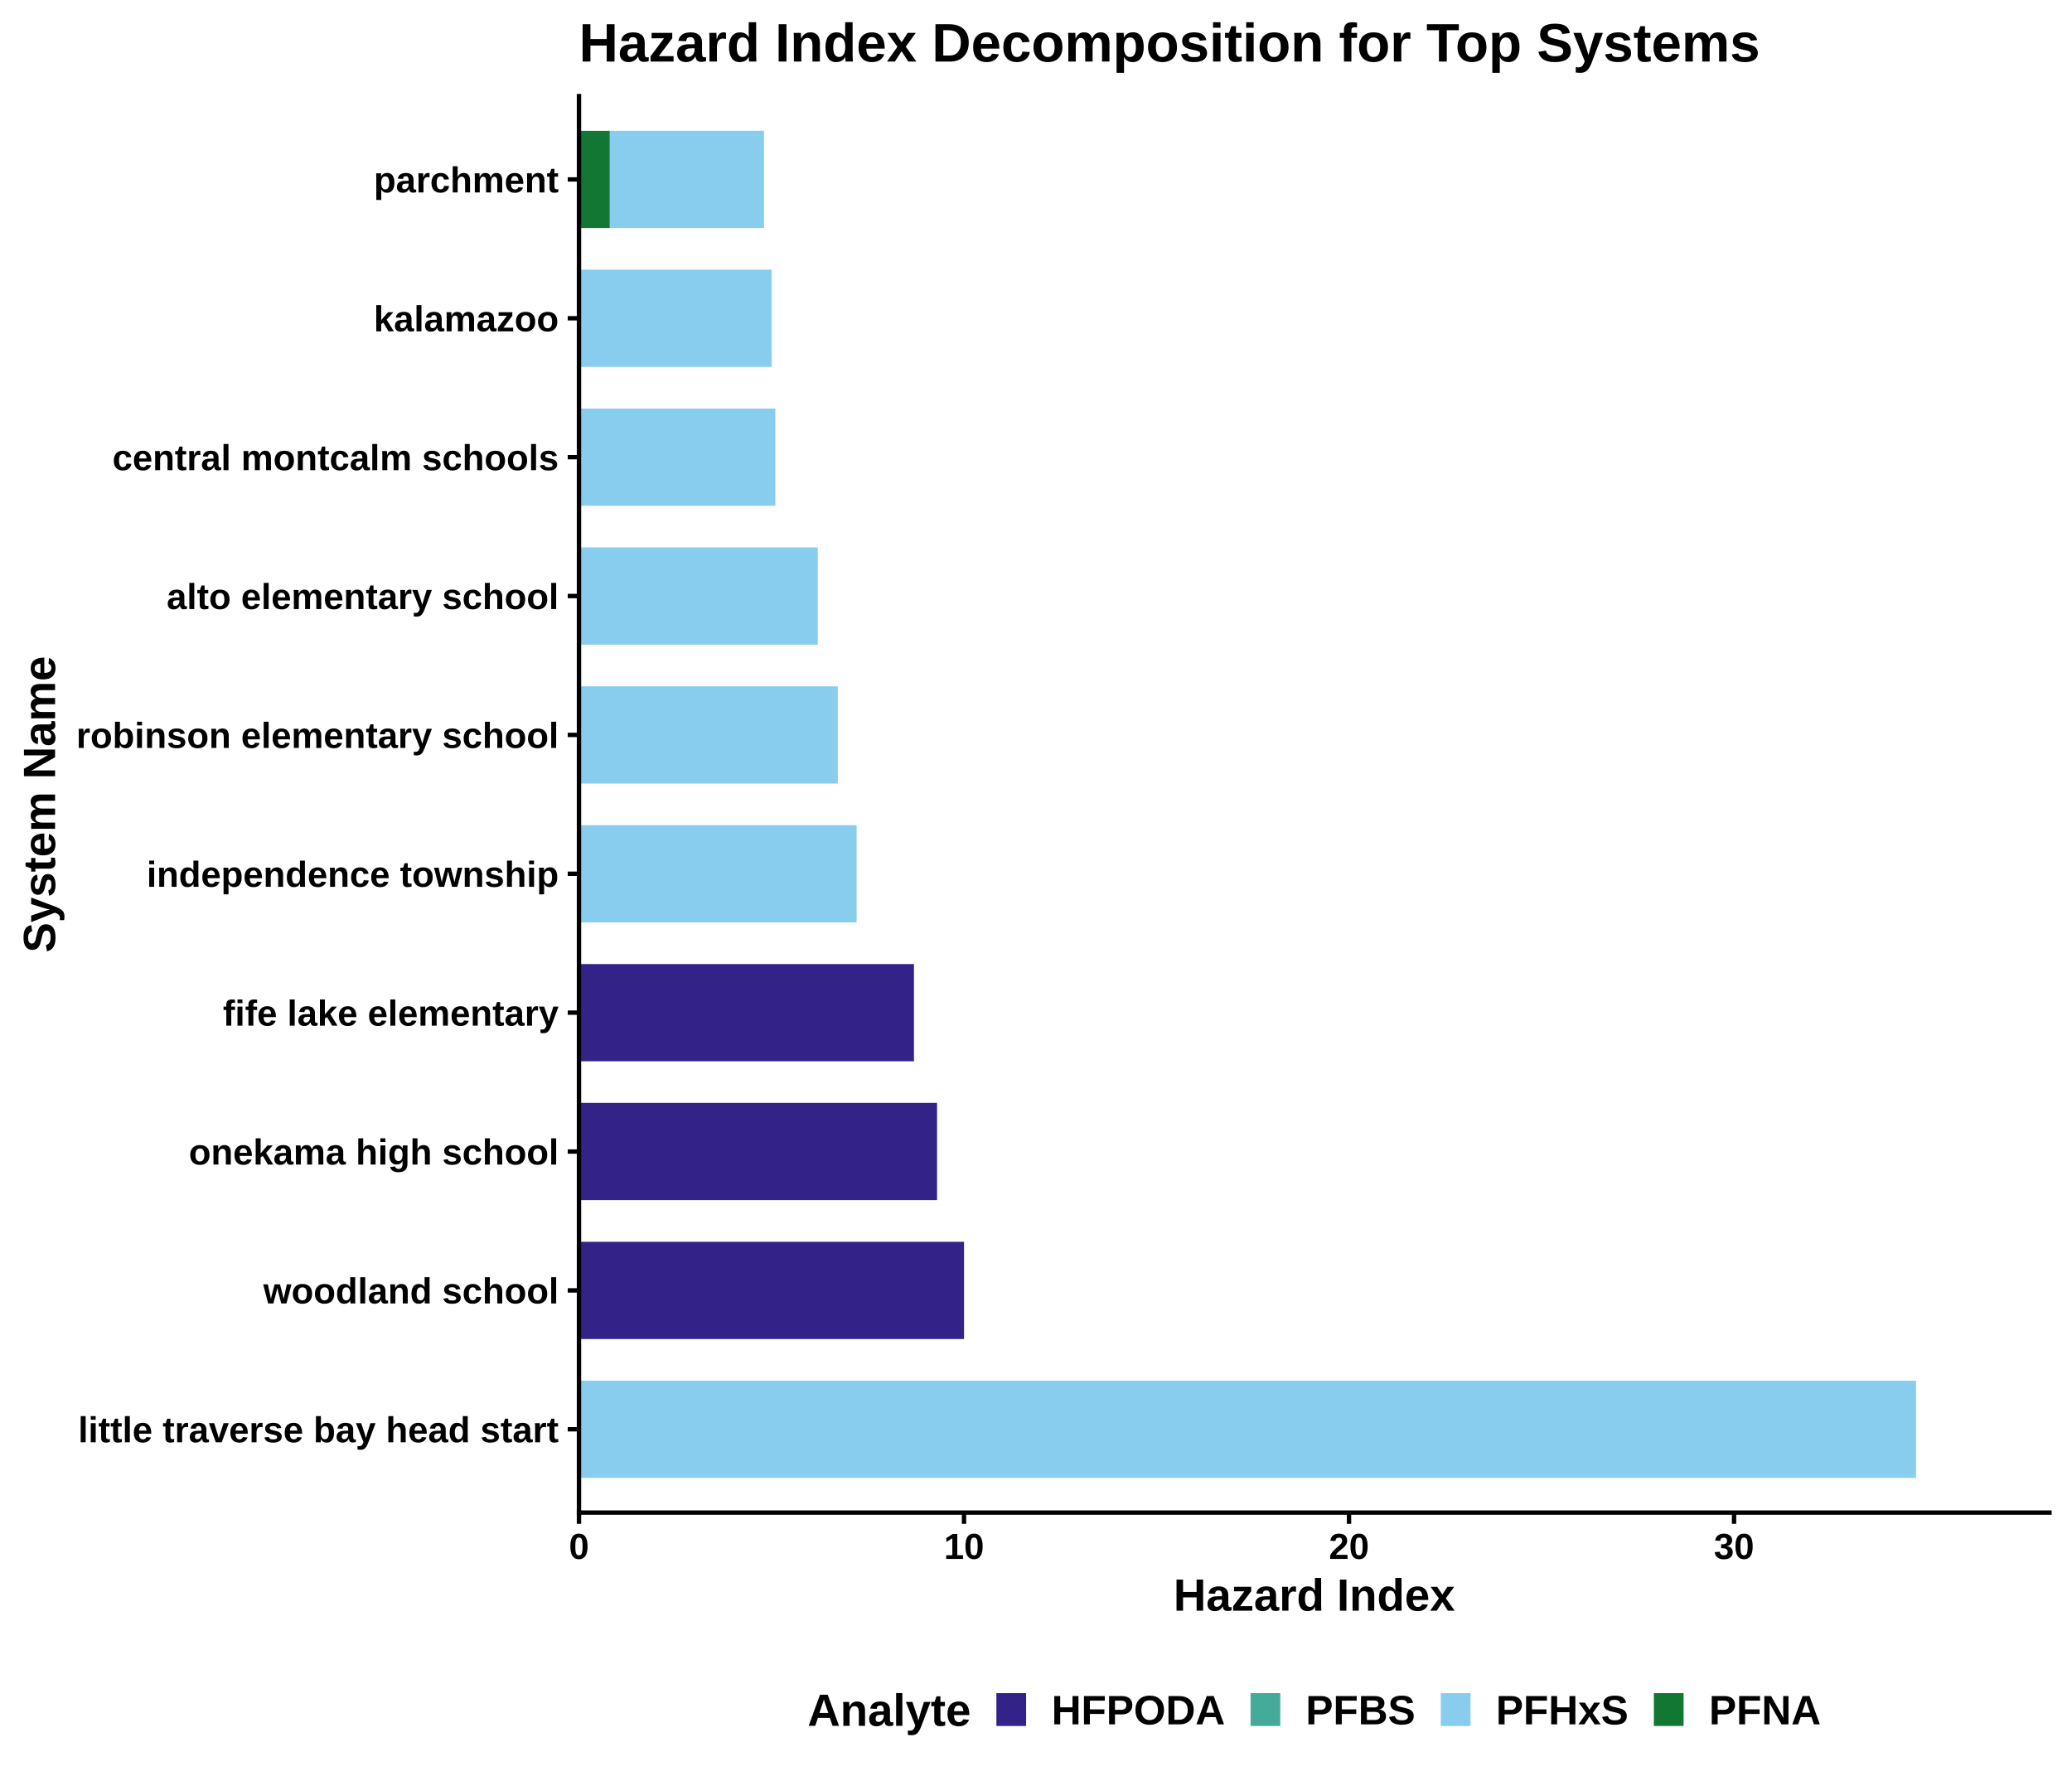
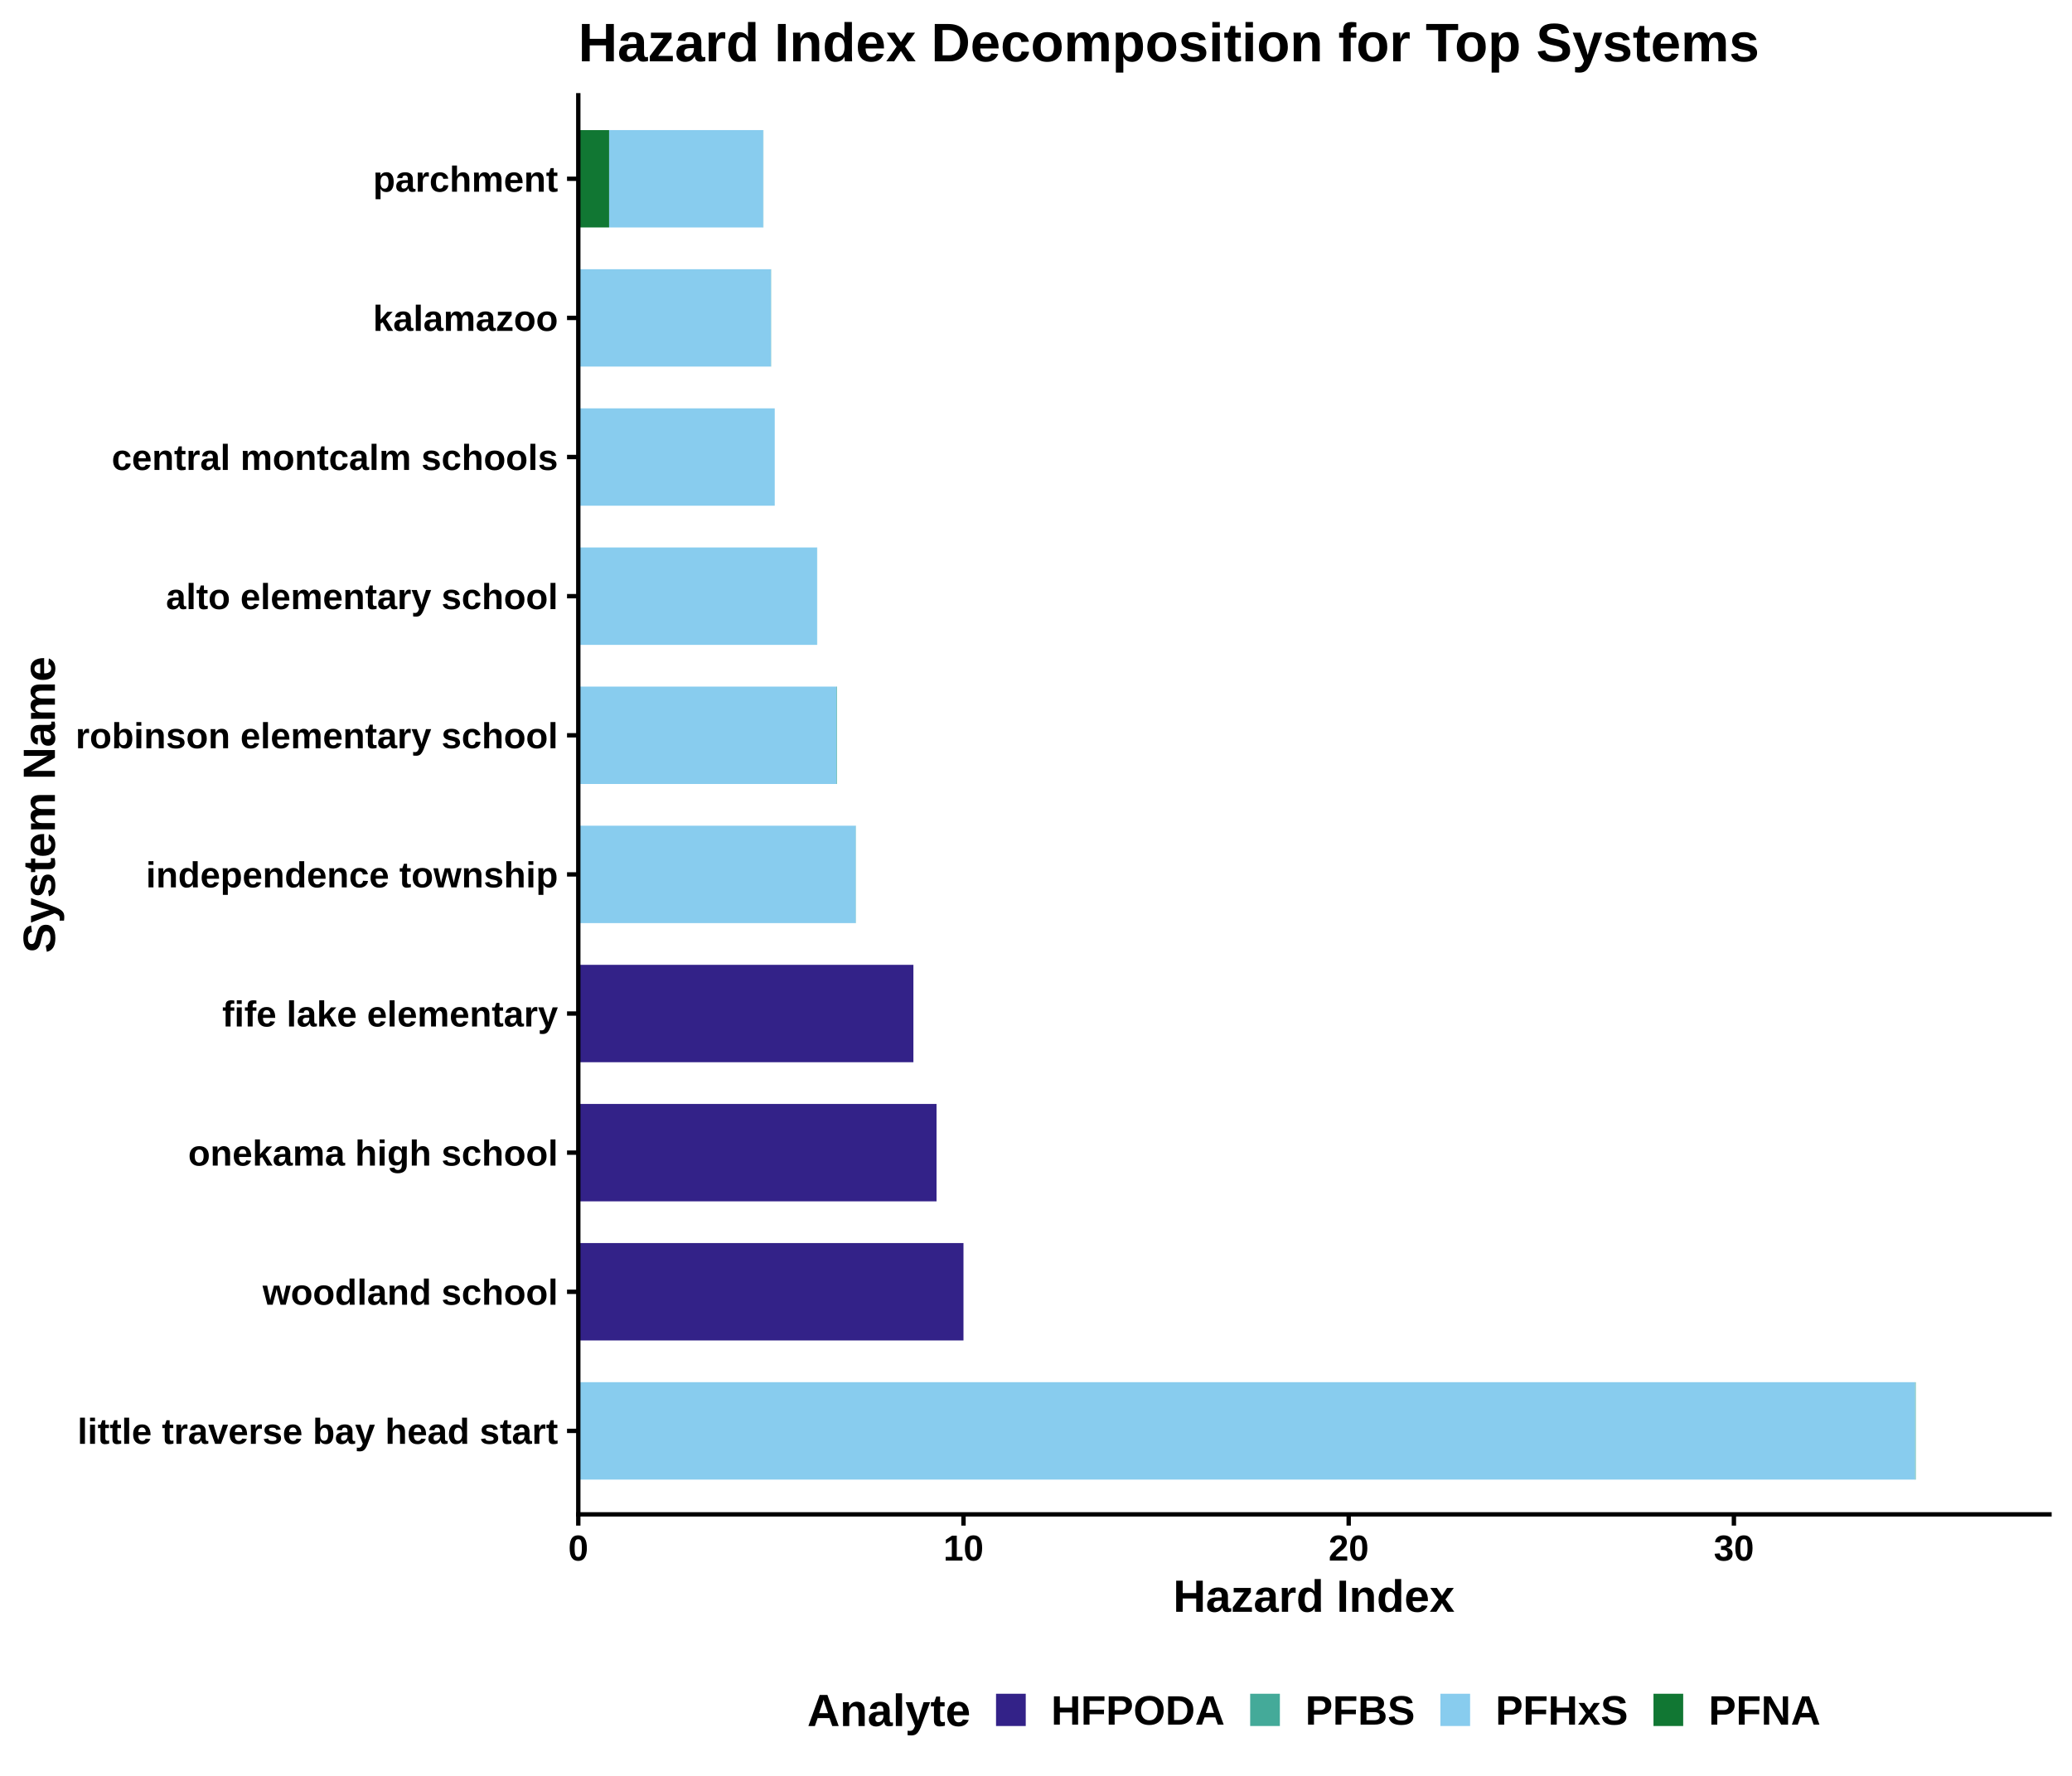
- <svg xmlns="http://www.w3.org/2000/svg" class="svglite" width="1008.00pt" height="864.00pt" viewBox="0 0 1008.00 864.00">
-   <defs>
-     <style type="text/css">
+ <svg xmlns="http://www.w3.org/2000/svg" width="1008.00pt" height="864.00pt" viewBox="0 0 1008.00 864.00">
+   <g class="svglite">
+     <defs>
+       <style type="text/css">
    .svglite line, .svglite polyline, .svglite polygon, .svglite path, .svglite rect, .svglite circle {
      fill: none;
      stroke: #000000;
      stroke-linecap: round;
      stroke-linejoin: round;
      stroke-miterlimit: 10.00;
    }
    .svglite text {
      white-space: pre;
    }
+     .svglite g.glyphgroup path {
+       fill: inherit;
+       stroke: none;
+     }
  </style>
-   </defs>
-   <rect width="100%" height="100%" style="stroke: none; fill: #FFFFFF;" />
-   <defs>
-     <clipPath id="cpMC4wMHwxMDA4LjAwfDAuMDB8ODY0LjAw">
-       <rect x="0.00" y="0.00" width="1008.00" height="864.00" />
-     </clipPath>
-   </defs>
-   <g clip-path="url(#cpMC4wMHwxMDA4LjAwfDAuMDB8ODY0LjAw)">
-     <rect x="0.00" y="0" width="1008.00" height="864.00" style="stroke-width: 2.13; stroke: none; fill: #FFFFFF;" />
-   </g>
-   <defs>
-     <clipPath id="cpMjgxLjY3fDk5Ny4wNHw0Ni43NXw3MzUuOTE=">
-       <rect x="281.67" y="46.75" width="715.37" height="689.16" />
-     </clipPath>
-   </defs>
-   <g clip-path="url(#cpMjgxLjY3fDk5Ny4wNHw0Ni43NXw3MzUuOTE=)">
-     <rect x="281.67" y="46.75" width="715.37" height="689.16" style="stroke-width: 2.13; stroke: none; fill: #FFFFFF;" />
-     <rect x="397.86" y="266.34" width="0.00" height="47.30" style="stroke-width: 2.13; stroke: none; stroke-linecap: butt; stroke-linejoin: miter; fill: #332288;" />
-     <rect x="397.80" y="266.34" width="0.056" height="47.30" style="stroke-width: 2.13; stroke: none; stroke-linecap: butt; stroke-linejoin: miter; fill: #44AA99;" />
-     <rect x="281.67" y="266.34" width="116.13" height="47.30" style="stroke-width: 2.13; stroke: none; stroke-linecap: butt; stroke-linejoin: miter; fill: #88CCEE;" />
-     <rect x="281.67" y="266.34" width="0.00" height="47.30" style="stroke-width: 2.13; stroke: none; stroke-linecap: butt; stroke-linejoin: miter; fill: #117733;" />
-     <rect x="377.20" y="198.77" width="0.00" height="47.30" style="stroke-width: 2.13; stroke: none; stroke-linecap: butt; stroke-linejoin: miter; fill: #332288;" />
-     <rect x="377.20" y="198.77" width="0.00" height="47.30" style="stroke-width: 2.13; stroke: none; stroke-linecap: butt; stroke-linejoin: miter; fill: #44AA99;" />
-     <rect x="281.67" y="198.77" width="95.53" height="47.30" style="stroke-width: 2.13; stroke: none; stroke-linecap: butt; stroke-linejoin: miter; fill: #88CCEE;" />
-     <rect x="281.67" y="198.77" width="0.00" height="47.30" style="stroke-width: 2.13; stroke: none; stroke-linecap: butt; stroke-linejoin: miter; fill: #117733;" />
-     <rect x="281.67" y="469.03" width="162.96" height="47.30" style="stroke-width: 2.13; stroke: none; stroke-linecap: butt; stroke-linejoin: miter; fill: #332288;" />
-     <rect x="281.67" y="469.03" width="0.00" height="47.30" style="stroke-width: 2.13; stroke: none; stroke-linecap: butt; stroke-linejoin: miter; fill: #44AA99;" />
-     <rect x="281.67" y="469.03" width="0.00" height="47.30" style="stroke-width: 2.13; stroke: none; stroke-linecap: butt; stroke-linejoin: miter; fill: #88CCEE;" />
-     <rect x="281.67" y="469.03" width="0.00" height="47.30" style="stroke-width: 2.13; stroke: none; stroke-linecap: butt; stroke-linejoin: miter; fill: #117733;" />
-     <rect x="416.66" y="401.47" width="0.00" height="47.30" style="stroke-width: 2.13; stroke: none; stroke-linecap: butt; stroke-linejoin: miter; fill: #332288;" />
-     <rect x="416.53" y="401.47" width="0.13" height="47.30" style="stroke-width: 2.13; stroke: none; stroke-linecap: butt; stroke-linejoin: miter; fill: #44AA99;" />
-     <rect x="281.67" y="401.47" width="134.86" height="47.30" style="stroke-width: 2.13; stroke: none; stroke-linecap: butt; stroke-linejoin: miter; fill: #88CCEE;" />
-     <rect x="281.67" y="401.47" width="0.00" height="47.30" style="stroke-width: 2.13; stroke: none; stroke-linecap: butt; stroke-linejoin: miter; fill: #117733;" />
-     <rect x="375.43" y="131.21" width="0.00" height="47.30" style="stroke-width: 2.13; stroke: none; stroke-linecap: butt; stroke-linejoin: miter; fill: #332288;" />
-     <rect x="375.32" y="131.21" width="0.10" height="47.30" style="stroke-width: 2.13; stroke: none; stroke-linecap: butt; stroke-linejoin: miter; fill: #44AA99;" />
-     <rect x="281.67" y="131.21" width="93.65" height="47.30" style="stroke-width: 2.13; stroke: none; stroke-linecap: butt; stroke-linejoin: miter; fill: #88CCEE;" />
-     <rect x="281.67" y="131.21" width="0.00" height="47.30" style="stroke-width: 2.13; stroke: none; stroke-linecap: butt; stroke-linejoin: miter; fill: #117733;" />
-     <rect x="932.01" y="671.72" width="0.00" height="47.30" style="stroke-width: 2.13; stroke: none; stroke-linecap: butt; stroke-linejoin: miter; fill: #332288;" />
-     <rect x="931.62" y="671.72" width="0.38" height="47.30" style="stroke-width: 2.13; stroke: none; stroke-linecap: butt; stroke-linejoin: miter; fill: #44AA99;" />
-     <rect x="281.67" y="671.72" width="649.95" height="47.30" style="stroke-width: 2.13; stroke: none; stroke-linecap: butt; stroke-linejoin: miter; fill: #88CCEE;" />
-     <rect x="281.67" y="671.72" width="0.00" height="47.30" style="stroke-width: 2.13; stroke: none; stroke-linecap: butt; stroke-linejoin: miter; fill: #117733;" />
-     <rect x="281.67" y="536.59" width="174.19" height="47.30" style="stroke-width: 2.13; stroke: none; stroke-linecap: butt; stroke-linejoin: miter; fill: #332288;" />
-     <rect x="281.67" y="536.59" width="0.00" height="47.30" style="stroke-width: 2.13; stroke: none; stroke-linecap: butt; stroke-linejoin: miter; fill: #44AA99;" />
-     <rect x="281.67" y="536.59" width="0.00" height="47.30" style="stroke-width: 2.13; stroke: none; stroke-linecap: butt; stroke-linejoin: miter; fill: #88CCEE;" />
-     <rect x="281.67" y="536.59" width="0.00" height="47.30" style="stroke-width: 2.13; stroke: none; stroke-linecap: butt; stroke-linejoin: miter; fill: #117733;" />
-     <rect x="371.69" y="63.64" width="0.00" height="47.30" style="stroke-width: 2.13; stroke: none; stroke-linecap: butt; stroke-linejoin: miter; fill: #332288;" />
-     <rect x="371.58" y="63.64" width="0.11" height="47.30" style="stroke-width: 2.13; stroke: none; stroke-linecap: butt; stroke-linejoin: miter; fill: #44AA99;" />
-     <rect x="296.66" y="63.64" width="74.92" height="47.30" style="stroke-width: 2.13; stroke: none; stroke-linecap: butt; stroke-linejoin: miter; fill: #88CCEE;" />
-     <rect x="281.67" y="63.64" width="14.98" height="47.30" style="stroke-width: 2.13; stroke: none; stroke-linecap: butt; stroke-linejoin: miter; fill: #117733;" />
-     <rect x="407.45" y="333.90" width="0.00" height="47.30" style="stroke-width: 2.13; stroke: none; stroke-linecap: butt; stroke-linejoin: miter; fill: #332288;" />
-     <rect x="407.17" y="333.90" width="0.28" height="47.30" style="stroke-width: 2.13; stroke: none; stroke-linecap: butt; stroke-linejoin: miter; fill: #44AA99;" />
-     <rect x="281.67" y="333.90" width="125.50" height="47.30" style="stroke-width: 2.13; stroke: none; stroke-linecap: butt; stroke-linejoin: miter; fill: #88CCEE;" />
-     <rect x="281.67" y="333.90" width="0.00" height="47.30" style="stroke-width: 2.13; stroke: none; stroke-linecap: butt; stroke-linejoin: miter; fill: #117733;" />
-     <rect x="281.67" y="604.16" width="187.31" height="47.30" style="stroke-width: 2.13; stroke: none; stroke-linecap: butt; stroke-linejoin: miter; fill: #332288;" />
-     <rect x="281.67" y="604.16" width="0.00" height="47.30" style="stroke-width: 2.13; stroke: none; stroke-linecap: butt; stroke-linejoin: miter; fill: #44AA99;" />
-     <rect x="281.67" y="604.16" width="0.00" height="47.30" style="stroke-width: 2.13; stroke: none; stroke-linecap: butt; stroke-linejoin: miter; fill: #88CCEE;" />
-     <rect x="281.67" y="604.16" width="0.00" height="47.30" style="stroke-width: 2.13; stroke: none; stroke-linecap: butt; stroke-linejoin: miter; fill: #117733;" />
-   </g>
-   <g clip-path="url(#cpMC4wMHwxMDA4LjAwfDAuMDB8ODY0LjAw)">
-     <polyline points="281.67,735.91 281.67,46.75 " style="stroke-width: 2.13; stroke-linecap: square;" />
-     <text x="271.81" y="701.70" text-anchor="end" style="font-size: 17.60px; font-weight: bold; font-family: &quot;Arial&quot;;" textLength="233.73px" lengthAdjust="spacingAndGlyphs">little traverse bay head start</text>
-     <text x="271.81" y="634.14" text-anchor="end" style="font-size: 17.60px; font-weight: bold; font-family: &quot;Arial&quot;;" textLength="143.70px" lengthAdjust="spacingAndGlyphs">woodland school</text>
-     <text x="271.81" y="566.57" text-anchor="end" style="font-size: 17.60px; font-weight: bold; font-family: &quot;Arial&quot;;" textLength="179.91px" lengthAdjust="spacingAndGlyphs">onekama high school</text>
-     <text x="271.81" y="499.01" text-anchor="end" style="font-size: 17.60px; font-weight: bold; font-family: &quot;Arial&quot;;" textLength="163.33px" lengthAdjust="spacingAndGlyphs">fife lake elementary</text>
-     <text x="271.81" y="431.45" text-anchor="end" style="font-size: 17.60px; font-weight: bold; font-family: &quot;Arial&quot;;" textLength="200.42px" lengthAdjust="spacingAndGlyphs">independence township</text>
-     <text x="271.81" y="363.88" text-anchor="end" style="font-size: 17.60px; font-weight: bold; font-family: &quot;Arial&quot;;" textLength="234.67px" lengthAdjust="spacingAndGlyphs">robinson elementary school</text>
-     <text x="271.81" y="296.32" text-anchor="end" style="font-size: 17.60px; font-weight: bold; font-family: &quot;Arial&quot;;" textLength="190.68px" lengthAdjust="spacingAndGlyphs">alto elementary school</text>
-     <text x="271.81" y="228.75" text-anchor="end" style="font-size: 17.60px; font-weight: bold; font-family: &quot;Arial&quot;;" textLength="217.08px" lengthAdjust="spacingAndGlyphs">central montcalm schools</text>
-     <text x="271.81" y="161.19" text-anchor="end" style="font-size: 17.60px; font-weight: bold; font-family: &quot;Arial&quot;;" textLength="89.97px" lengthAdjust="spacingAndGlyphs">kalamazoo</text>
-     <text x="271.81" y="93.62" text-anchor="end" style="font-size: 17.60px; font-weight: bold; font-family: &quot;Arial&quot;;" textLength="89.96px" lengthAdjust="spacingAndGlyphs">parchment</text>
-     <polyline points="276.19,695.37 281.67,695.37 " style="stroke-width: 2.13; stroke-linecap: butt;" />
-     <polyline points="276.19,627.81 281.67,627.81 " style="stroke-width: 2.13; stroke-linecap: butt;" />
-     <polyline points="276.19,560.24 281.67,560.24 " style="stroke-width: 2.13; stroke-linecap: butt;" />
-     <polyline points="276.19,492.68 281.67,492.68 " style="stroke-width: 2.13; stroke-linecap: butt;" />
-     <polyline points="276.19,425.11 281.67,425.11 " style="stroke-width: 2.13; stroke-linecap: butt;" />
-     <polyline points="276.19,357.55 281.67,357.55 " style="stroke-width: 2.13; stroke-linecap: butt;" />
-     <polyline points="276.19,289.98 281.67,289.98 " style="stroke-width: 2.13; stroke-linecap: butt;" />
-     <polyline points="276.19,222.42 281.67,222.42 " style="stroke-width: 2.13; stroke-linecap: butt;" />
-     <polyline points="276.19,154.85 281.67,154.85 " style="stroke-width: 2.13; stroke-linecap: butt;" />
-     <polyline points="276.19,87.29 281.67,87.29 " style="stroke-width: 2.13; stroke-linecap: butt;" />
-     <polyline points="281.67,735.91 997.04,735.91 " style="stroke-width: 2.13; stroke-linecap: square;" />
-     <polyline points="281.67,741.39 281.67,735.91 " style="stroke-width: 2.13; stroke-linecap: butt;" />
-     <polyline points="468.98,741.39 468.98,735.91 " style="stroke-width: 2.13; stroke-linecap: butt;" />
-     <polyline points="656.28,741.39 656.28,735.91 " style="stroke-width: 2.13; stroke-linecap: butt;" />
-     <polyline points="843.59,741.39 843.59,735.91 " style="stroke-width: 2.13; stroke-linecap: butt;" />
-     <text x="281.67" y="758.44" text-anchor="middle" style="font-size: 17.60px; font-weight: bold; font-family: &quot;Arial&quot;;" textLength="9.78px" lengthAdjust="spacingAndGlyphs">0</text>
-     <text x="468.98" y="758.44" text-anchor="middle" style="font-size: 17.60px; font-weight: bold; font-family: &quot;Arial&quot;;" textLength="19.57px" lengthAdjust="spacingAndGlyphs">10</text>
-     <text x="656.28" y="758.44" text-anchor="middle" style="font-size: 17.60px; font-weight: bold; font-family: &quot;Arial&quot;;" textLength="19.57px" lengthAdjust="spacingAndGlyphs">20</text>
-     <text x="843.59" y="758.44" text-anchor="middle" style="font-size: 17.60px; font-weight: bold; font-family: &quot;Arial&quot;;" textLength="19.57px" lengthAdjust="spacingAndGlyphs">30</text>
-     <text x="639.36" y="783.64" text-anchor="middle" style="font-size: 22.00px; font-weight: bold; font-family: &quot;Arial&quot;;" textLength="136.97px" lengthAdjust="spacingAndGlyphs">Hazard Index</text>
-     <text transform="translate(26.79,391.33) rotate(-90)" text-anchor="middle" style="font-size: 22.00px; font-weight: bold; font-family: &quot;Arial&quot;;" textLength="144.33px" lengthAdjust="spacingAndGlyphs">System Name</text>
-     <rect x="381.90" y="810.42" width="514.91" height="42.62" style="stroke-width: 2.13; stroke: none; fill: #FFFFFF;" />
-     <text x="392.86" y="839.65" style="font-size: 22.00px; font-weight: bold; font-family: &quot;Arial&quot;;" textLength="79.50px" lengthAdjust="spacingAndGlyphs">Analyte</text>
-     <rect x="483.31" y="822.33" width="17.28" height="18.81" style="stroke-width: 2.13; stroke: none; fill: #FFFFFF;" />
-     <rect x="484.73" y="823.74" width="14.45" height="15.98" style="stroke-width: 2.13; stroke: none; stroke-linecap: butt; stroke-linejoin: miter; fill: #332288;" />
-     <rect x="606.96" y="822.33" width="17.28" height="18.81" style="stroke-width: 2.13; stroke: none; fill: #FFFFFF;" />
-     <rect x="608.38" y="823.74" width="14.45" height="15.98" style="stroke-width: 2.13; stroke: none; stroke-linecap: butt; stroke-linejoin: miter; fill: #44AA99;" />
-     <rect x="699.50" y="822.33" width="17.28" height="18.81" style="stroke-width: 2.13; stroke: none; fill: #FFFFFF;" />
-     <rect x="700.92" y="823.74" width="14.45" height="15.98" style="stroke-width: 2.13; stroke: none; stroke-linecap: butt; stroke-linejoin: miter; fill: #88CCEE;" />
-     <rect x="803.17" y="822.33" width="17.28" height="18.81" style="stroke-width: 2.13; stroke: none; fill: #FFFFFF;" />
-     <rect x="804.59" y="823.74" width="14.45" height="15.98" style="stroke-width: 2.13; stroke: none; stroke-linecap: butt; stroke-linejoin: miter; fill: #117733;" />
-     <text x="511.55" y="838.93" style="font-size: 20.00px; font-weight: bold; font-family: &quot;Arial&quot;;" textLength="84.45px" lengthAdjust="spacingAndGlyphs">HFPODA</text>
-     <text x="635.20" y="838.93" style="font-size: 20.00px; font-weight: bold; font-family: &quot;Arial&quot;;" textLength="53.34px" lengthAdjust="spacingAndGlyphs">PFBS</text>
-     <text x="727.74" y="838.93" style="font-size: 20.00px; font-weight: bold; font-family: &quot;Arial&quot;;" textLength="64.47px" lengthAdjust="spacingAndGlyphs">PFHxS</text>
-     <text x="831.41" y="838.93" style="font-size: 20.00px; font-weight: bold; font-family: &quot;Arial&quot;;" textLength="54.45px" lengthAdjust="spacingAndGlyphs">PFNA</text>
-     <text x="281.67" y="29.95" style="font-size: 26.40px; font-weight: bold; font-family: &quot;Arial&quot;;" textLength="576.23px" lengthAdjust="spacingAndGlyphs">Hazard Index Decomposition for Top Systems</text>
+     </defs>
+     <rect width="100%" height="100%" style="stroke: none; fill: #FFFFFF;" />
+     <defs>
+       <clipPath id="cpMC4wMHwxMDA4LjAwfDAuMDB8ODY0LjAw">
+         <rect x="0.00" y="0.00" width="1008.00" height="864.00" />
+       </clipPath>
+     </defs>
+     <g clip-path="url(#cpMC4wMHwxMDA4LjAwfDAuMDB8ODY0LjAw)">
+       <rect x="0.00" y="0" width="1008.00" height="864.00" style="stroke-width: 2.13; stroke: none; fill: #FFFFFF;" />
+     </g>
+     <defs>
+       <clipPath id="cpMjgxLjMzfDk5Ny4wNHw0Ni4zN3w3MzYuNzc=">
+         <rect x="281.33" y="46.37" width="715.71" height="690.41" />
+       </clipPath>
+     </defs>
+     <g clip-path="url(#cpMjgxLjMzfDk5Ny4wNHw0Ni4zN3w3MzYuNzc=)">
+       <rect x="281.33" y="46.37" width="715.71" height="690.41" style="stroke-width: 2.13; stroke: none; fill: #FFFFFF;" />
+       <rect x="397.57" y="266.35" width="0.00" height="47.38" style="stroke-width: 2.13; stroke: none; stroke-linecap: butt; stroke-linejoin: miter; fill: #332288;" />
+       <rect x="397.52" y="266.35" width="0.056" height="47.38" style="stroke-width: 2.13; stroke: none; stroke-linecap: butt; stroke-linejoin: miter; fill: #44AA99;" />
+       <rect x="281.33" y="266.35" width="116.18" height="47.38" style="stroke-width: 2.13; stroke: none; stroke-linecap: butt; stroke-linejoin: miter; fill: #88CCEE;" />
+       <rect x="281.33" y="266.35" width="0.00" height="47.38" style="stroke-width: 2.13; stroke: none; stroke-linecap: butt; stroke-linejoin: miter; fill: #117733;" />
+       <rect x="376.90" y="198.66" width="0.00" height="47.38" style="stroke-width: 2.13; stroke: none; stroke-linecap: butt; stroke-linejoin: miter; fill: #332288;" />
+       <rect x="376.90" y="198.66" width="0.00" height="47.38" style="stroke-width: 2.13; stroke: none; stroke-linecap: butt; stroke-linejoin: miter; fill: #44AA99;" />
+       <rect x="281.33" y="198.66" width="95.57" height="47.38" style="stroke-width: 2.13; stroke: none; stroke-linecap: butt; stroke-linejoin: miter; fill: #88CCEE;" />
+       <rect x="281.33" y="198.66" width="0.00" height="47.38" style="stroke-width: 2.13; stroke: none; stroke-linecap: butt; stroke-linejoin: miter; fill: #117733;" />
+       <rect x="281.33" y="469.41" width="163.03" height="47.38" style="stroke-width: 2.13; stroke: none; stroke-linecap: butt; stroke-linejoin: miter; fill: #332288;" />
+       <rect x="281.33" y="469.41" width="0.00" height="47.38" style="stroke-width: 2.13; stroke: none; stroke-linecap: butt; stroke-linejoin: miter; fill: #44AA99;" />
+       <rect x="281.33" y="469.41" width="0.00" height="47.38" style="stroke-width: 2.13; stroke: none; stroke-linecap: butt; stroke-linejoin: miter; fill: #88CCEE;" />
+       <rect x="281.33" y="469.41" width="0.00" height="47.38" style="stroke-width: 2.13; stroke: none; stroke-linecap: butt; stroke-linejoin: miter; fill: #117733;" />
+       <rect x="416.39" y="401.72" width="0.00" height="47.38" style="stroke-width: 2.13; stroke: none; stroke-linecap: butt; stroke-linejoin: miter; fill: #332288;" />
+       <rect x="416.26" y="401.72" width="0.13" height="47.38" style="stroke-width: 2.13; stroke: none; stroke-linecap: butt; stroke-linejoin: miter; fill: #44AA99;" />
+       <rect x="281.33" y="401.72" width="134.92" height="47.38" style="stroke-width: 2.13; stroke: none; stroke-linecap: butt; stroke-linejoin: miter; fill: #88CCEE;" />
+       <rect x="281.33" y="401.72" width="0.00" height="47.38" style="stroke-width: 2.13; stroke: none; stroke-linecap: butt; stroke-linejoin: miter; fill: #117733;" />
+       <rect x="375.13" y="130.98" width="0.00" height="47.38" style="stroke-width: 2.13; stroke: none; stroke-linecap: butt; stroke-linejoin: miter; fill: #332288;" />
+       <rect x="375.03" y="130.98" width="0.10" height="47.38" style="stroke-width: 2.13; stroke: none; stroke-linecap: butt; stroke-linejoin: miter; fill: #44AA99;" />
+       <rect x="281.33" y="130.98" width="93.70" height="47.38" style="stroke-width: 2.13; stroke: none; stroke-linecap: butt; stroke-linejoin: miter; fill: #88CCEE;" />
+       <rect x="281.33" y="130.98" width="0.00" height="47.38" style="stroke-width: 2.13; stroke: none; stroke-linecap: butt; stroke-linejoin: miter; fill: #117733;" />
+       <rect x="931.98" y="672.47" width="0.00" height="47.38" style="stroke-width: 2.13; stroke: none; stroke-linecap: butt; stroke-linejoin: miter; fill: #332288;" />
+       <rect x="931.59" y="672.47" width="0.38" height="47.38" style="stroke-width: 2.13; stroke: none; stroke-linecap: butt; stroke-linejoin: miter; fill: #44AA99;" />
+       <rect x="281.33" y="672.47" width="650.26" height="47.38" style="stroke-width: 2.13; stroke: none; stroke-linecap: butt; stroke-linejoin: miter; fill: #88CCEE;" />
+       <rect x="281.33" y="672.47" width="0.00" height="47.38" style="stroke-width: 2.13; stroke: none; stroke-linecap: butt; stroke-linejoin: miter; fill: #117733;" />
+       <rect x="281.33" y="537.10" width="174.28" height="47.38" style="stroke-width: 2.13; stroke: none; stroke-linecap: butt; stroke-linejoin: miter; fill: #332288;" />
+       <rect x="281.33" y="537.10" width="0.00" height="47.38" style="stroke-width: 2.13; stroke: none; stroke-linecap: butt; stroke-linejoin: miter; fill: #44AA99;" />
+       <rect x="281.33" y="537.10" width="0.00" height="47.38" style="stroke-width: 2.13; stroke: none; stroke-linecap: butt; stroke-linejoin: miter; fill: #88CCEE;" />
+       <rect x="281.33" y="537.10" width="0.00" height="47.38" style="stroke-width: 2.13; stroke: none; stroke-linecap: butt; stroke-linejoin: miter; fill: #117733;" />
+       <rect x="371.39" y="63.29" width="0.00" height="47.38" style="stroke-width: 2.13; stroke: none; stroke-linecap: butt; stroke-linejoin: miter; fill: #332288;" />
+       <rect x="371.28" y="63.29" width="0.11" height="47.38" style="stroke-width: 2.13; stroke: none; stroke-linecap: butt; stroke-linejoin: miter; fill: #44AA99;" />
+       <rect x="296.32" y="63.29" width="74.96" height="47.38" style="stroke-width: 2.13; stroke: none; stroke-linecap: butt; stroke-linejoin: miter; fill: #88CCEE;" />
+       <rect x="281.33" y="63.29" width="14.99" height="47.38" style="stroke-width: 2.13; stroke: none; stroke-linecap: butt; stroke-linejoin: miter; fill: #117733;" />
+       <rect x="407.17" y="334.04" width="0.00" height="47.38" style="stroke-width: 2.13; stroke: none; stroke-linecap: butt; stroke-linejoin: miter; fill: #332288;" />
+       <rect x="406.89" y="334.04" width="0.28" height="47.38" style="stroke-width: 2.13; stroke: none; stroke-linecap: butt; stroke-linejoin: miter; fill: #44AA99;" />
+       <rect x="281.33" y="334.04" width="125.55" height="47.38" style="stroke-width: 2.13; stroke: none; stroke-linecap: butt; stroke-linejoin: miter; fill: #88CCEE;" />
+       <rect x="281.33" y="334.04" width="0.00" height="47.38" style="stroke-width: 2.13; stroke: none; stroke-linecap: butt; stroke-linejoin: miter; fill: #117733;" />
+       <rect x="281.33" y="604.78" width="187.39" height="47.38" style="stroke-width: 2.13; stroke: none; stroke-linecap: butt; stroke-linejoin: miter; fill: #332288;" />
+       <rect x="281.33" y="604.78" width="0.00" height="47.38" style="stroke-width: 2.13; stroke: none; stroke-linecap: butt; stroke-linejoin: miter; fill: #44AA99;" />
+       <rect x="281.33" y="604.78" width="0.00" height="47.38" style="stroke-width: 2.13; stroke: none; stroke-linecap: butt; stroke-linejoin: miter; fill: #88CCEE;" />
+       <rect x="281.33" y="604.78" width="0.00" height="47.38" style="stroke-width: 2.13; stroke: none; stroke-linecap: butt; stroke-linejoin: miter; fill: #117733;" />
+     </g>
+     <g clip-path="url(#cpMC4wMHwxMDA4LjAwfDAuMDB8ODY0LjAw)">
+       <polyline points="281.33,736.77 281.33,46.37 " style="stroke-width: 2.13; stroke-linecap: square;" />
+       <text x="271.47" y="702.46" text-anchor="end" style="font-size: 17.60px; font-weight: bold; font-family: &quot;Arial&quot;;" textLength="233.69px" lengthAdjust="spacingAndGlyphs">little traverse bay head start</text>
+       <text x="271.47" y="634.78" text-anchor="end" style="font-size: 17.60px; font-weight: bold; font-family: &quot;Arial&quot;;" textLength="143.70px" lengthAdjust="spacingAndGlyphs">woodland school</text>
+       <text x="271.47" y="567.09" text-anchor="end" style="font-size: 17.60px; font-weight: bold; font-family: &quot;Arial&quot;;" textLength="179.89px" lengthAdjust="spacingAndGlyphs">onekama high school</text>
+       <text x="271.47" y="499.40" text-anchor="end" style="font-size: 17.60px; font-weight: bold; font-family: &quot;Arial&quot;;" textLength="163.30px" lengthAdjust="spacingAndGlyphs">fife lake elementary</text>
+       <text x="271.47" y="431.72" text-anchor="end" style="font-size: 17.60px; font-weight: bold; font-family: &quot;Arial&quot;;" textLength="200.41px" lengthAdjust="spacingAndGlyphs">independence township</text>
+       <text x="271.47" y="364.03" text-anchor="end" style="font-size: 17.60px; font-weight: bold; font-family: &quot;Arial&quot;;" textLength="234.64px" lengthAdjust="spacingAndGlyphs">robinson elementary school</text>
+       <text x="271.47" y="296.34" text-anchor="end" style="font-size: 17.60px; font-weight: bold; font-family: &quot;Arial&quot;;" textLength="190.66px" lengthAdjust="spacingAndGlyphs">alto elementary school</text>
+       <text x="271.47" y="228.65" text-anchor="end" style="font-size: 17.60px; font-weight: bold; font-family: &quot;Arial&quot;;" textLength="217.05px" lengthAdjust="spacingAndGlyphs">central montcalm schools</text>
+       <text x="271.47" y="160.97" text-anchor="end" style="font-size: 17.60px; font-weight: bold; font-family: &quot;Arial&quot;;" textLength="89.95px" lengthAdjust="spacingAndGlyphs">kalamazoo</text>
+       <text x="271.47" y="93.28" text-anchor="end" style="font-size: 17.60px; font-weight: bold; font-family: &quot;Arial&quot;;" textLength="89.94px" lengthAdjust="spacingAndGlyphs">parchment</text>
+       <polyline points="275.85,696.16 281.33,696.16 " style="stroke-width: 2.13; stroke-linecap: butt;" />
+       <polyline points="275.85,628.48 281.33,628.48 " style="stroke-width: 2.13; stroke-linecap: butt;" />
+       <polyline points="275.85,560.79 281.33,560.79 " style="stroke-width: 2.13; stroke-linecap: butt;" />
+       <polyline points="275.85,493.10 281.33,493.10 " style="stroke-width: 2.13; stroke-linecap: butt;" />
+       <polyline points="275.85,425.42 281.33,425.42 " style="stroke-width: 2.13; stroke-linecap: butt;" />
+       <polyline points="275.85,357.73 281.33,357.73 " style="stroke-width: 2.13; stroke-linecap: butt;" />
+       <polyline points="275.85,290.04 281.33,290.04 " style="stroke-width: 2.13; stroke-linecap: butt;" />
+       <polyline points="275.85,222.35 281.33,222.35 " style="stroke-width: 2.13; stroke-linecap: butt;" />
+       <polyline points="275.85,154.67 281.33,154.67 " style="stroke-width: 2.13; stroke-linecap: butt;" />
+       <polyline points="275.85,86.98 281.33,86.98 " style="stroke-width: 2.13; stroke-linecap: butt;" />
+       <polyline points="281.33,736.77 997.04,736.77 " style="stroke-width: 2.13; stroke-linecap: square;" />
+       <polyline points="281.33,742.25 281.33,736.77 " style="stroke-width: 2.13; stroke-linecap: butt;" />
+       <polyline points="468.73,742.25 468.73,736.77 " style="stroke-width: 2.13; stroke-linecap: butt;" />
+       <polyline points="656.12,742.25 656.12,736.77 " style="stroke-width: 2.13; stroke-linecap: butt;" />
+       <polyline points="843.52,742.25 843.52,736.77 " style="stroke-width: 2.13; stroke-linecap: butt;" />
+       <text x="281.33" y="759.24" text-anchor="middle" style="font-size: 17.60px; font-weight: bold; font-family: &quot;Arial&quot;;" textLength="9.78px" lengthAdjust="spacingAndGlyphs">0</text>
+       <text x="468.73" y="759.24" text-anchor="middle" style="font-size: 17.60px; font-weight: bold; font-family: &quot;Arial&quot;;" textLength="19.56px" lengthAdjust="spacingAndGlyphs">10</text>
+       <text x="656.12" y="759.24" text-anchor="middle" style="font-size: 17.60px; font-weight: bold; font-family: &quot;Arial&quot;;" textLength="19.56px" lengthAdjust="spacingAndGlyphs">20</text>
+       <text x="843.52" y="759.24" text-anchor="middle" style="font-size: 17.60px; font-weight: bold; font-family: &quot;Arial&quot;;" textLength="19.56px" lengthAdjust="spacingAndGlyphs">30</text>
+       <text x="639.19" y="784.18" text-anchor="middle" style="font-size: 22.00px; font-weight: bold; font-family: &quot;Arial&quot;;" textLength="136.92px" lengthAdjust="spacingAndGlyphs">Hazard Index</text>
+       <text transform="translate(26.71,391.57) rotate(-90)" text-anchor="middle" style="font-size: 22.00px; font-weight: bold; font-family: &quot;Arial&quot;;" textLength="144.30px" lengthAdjust="spacingAndGlyphs">System Name</text>
+       <rect x="381.75" y="810.73" width="514.87" height="42.31" style="stroke-width: 2.13; stroke: none; fill: #FFFFFF;" />
+       <text x="392.71" y="839.76" style="font-size: 22.00px; font-weight: bold; font-family: &quot;Arial&quot;;" textLength="79.47px" lengthAdjust="spacingAndGlyphs">Analyte</text>
+       <rect x="483.14" y="822.62" width="17.28" height="18.53" style="stroke-width: 2.13; stroke: none; fill: #FFFFFF;" />
+       <rect x="484.56" y="824.04" width="14.45" height="15.70" style="stroke-width: 2.13; stroke: none; stroke-linecap: butt; stroke-linejoin: miter; fill: #332288;" />
+       <rect x="606.78" y="822.62" width="17.28" height="18.53" style="stroke-width: 2.13; stroke: none; fill: #FFFFFF;" />
+       <rect x="608.19" y="824.04" width="14.45" height="15.70" style="stroke-width: 2.13; stroke: none; stroke-linecap: butt; stroke-linejoin: miter; fill: #44AA99;" />
+       <rect x="699.32" y="822.62" width="17.28" height="18.53" style="stroke-width: 2.13; stroke: none; fill: #FFFFFF;" />
+       <rect x="700.73" y="824.04" width="14.45" height="15.70" style="stroke-width: 2.13; stroke: none; stroke-linecap: butt; stroke-linejoin: miter; fill: #88CCEE;" />
+       <rect x="802.98" y="822.62" width="17.28" height="18.53" style="stroke-width: 2.13; stroke: none; fill: #FFFFFF;" />
+       <rect x="804.40" y="824.04" width="14.45" height="15.70" style="stroke-width: 2.13; stroke: none; stroke-linecap: butt; stroke-linejoin: miter; fill: #117733;" />
+       <text x="511.38" y="839.05" style="font-size: 20.00px; font-weight: bold; font-family: &quot;Arial&quot;;" textLength="84.44px" lengthAdjust="spacingAndGlyphs">HFPODA</text>
+       <text x="635.01" y="839.05" style="font-size: 20.00px; font-weight: bold; font-family: &quot;Arial&quot;;" textLength="53.34px" lengthAdjust="spacingAndGlyphs">PFBS</text>
+       <text x="727.56" y="839.05" style="font-size: 20.00px; font-weight: bold; font-family: &quot;Arial&quot;;" textLength="64.47px" lengthAdjust="spacingAndGlyphs">PFHxS</text>
+       <text x="831.22" y="839.05" style="font-size: 20.00px; font-weight: bold; font-family: &quot;Arial&quot;;" textLength="54.44px" lengthAdjust="spacingAndGlyphs">PFNA</text>
+       <text x="281.33" y="29.85" style="font-size: 26.40px; font-weight: bold; font-family: &quot;Arial&quot;;" textLength="574.31px" lengthAdjust="spacingAndGlyphs">Hazard Index Decomposition for Top Systems</text>
+     </g>
  </g>
</svg>
